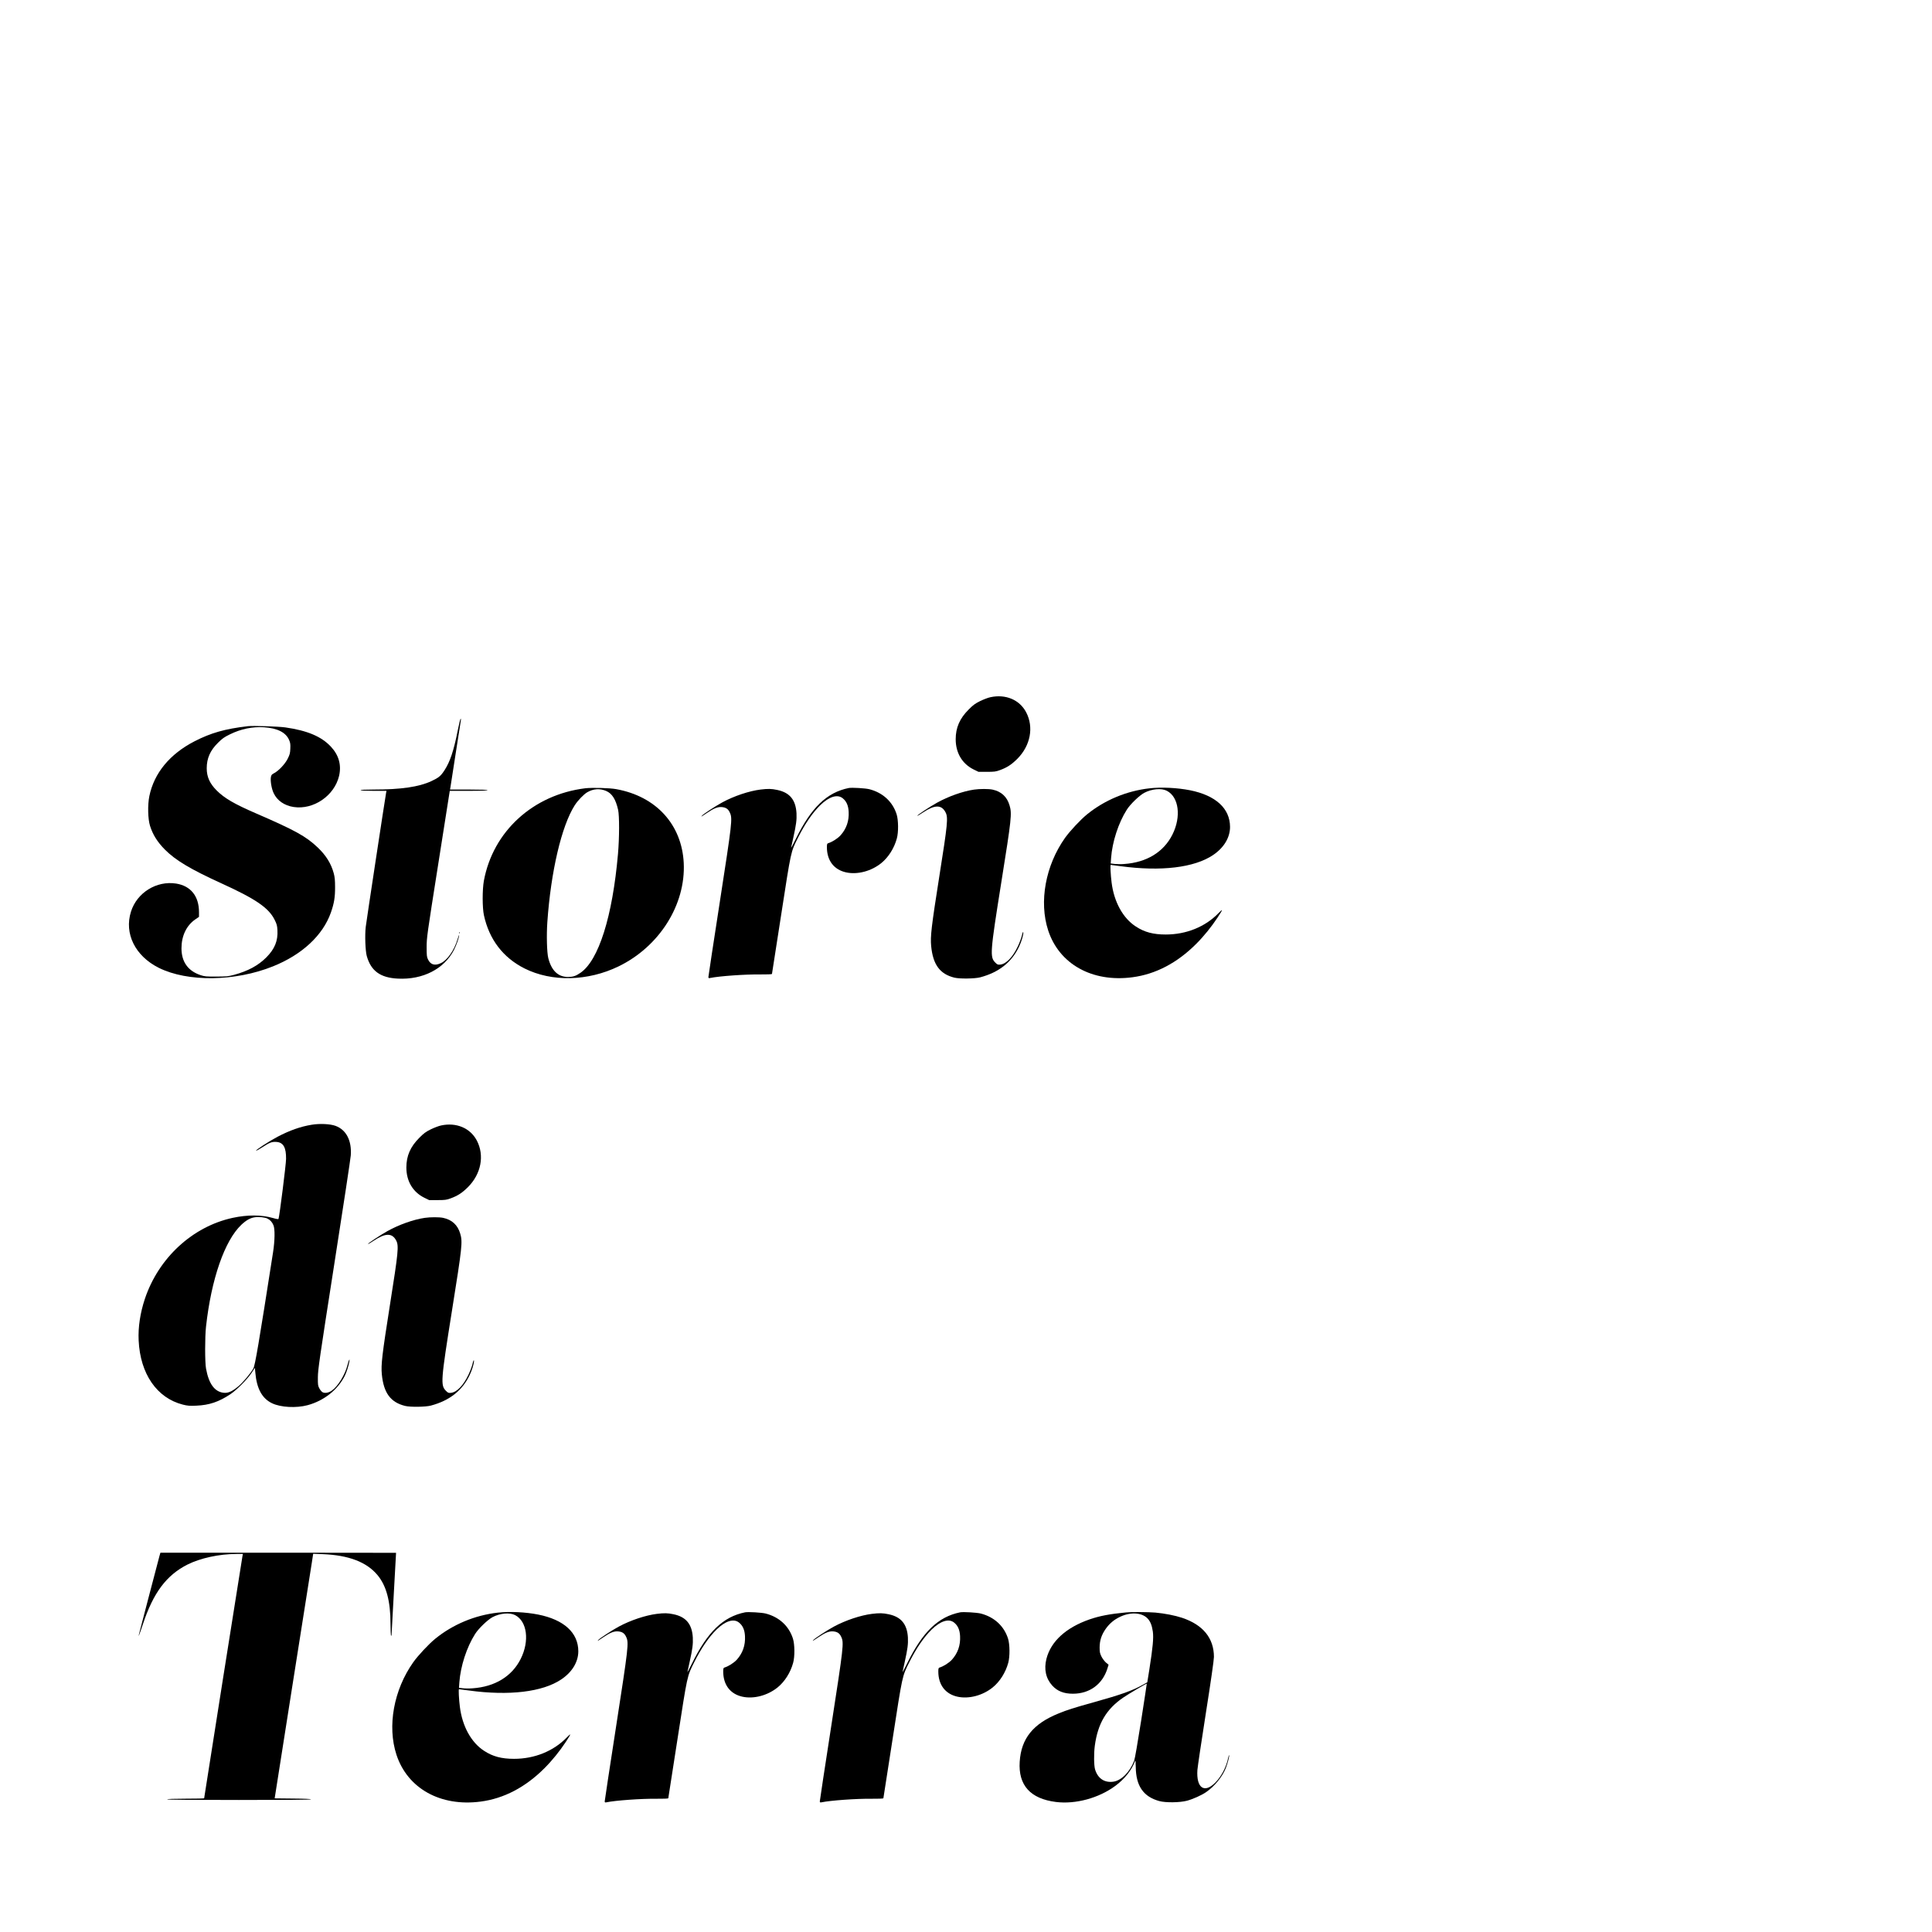
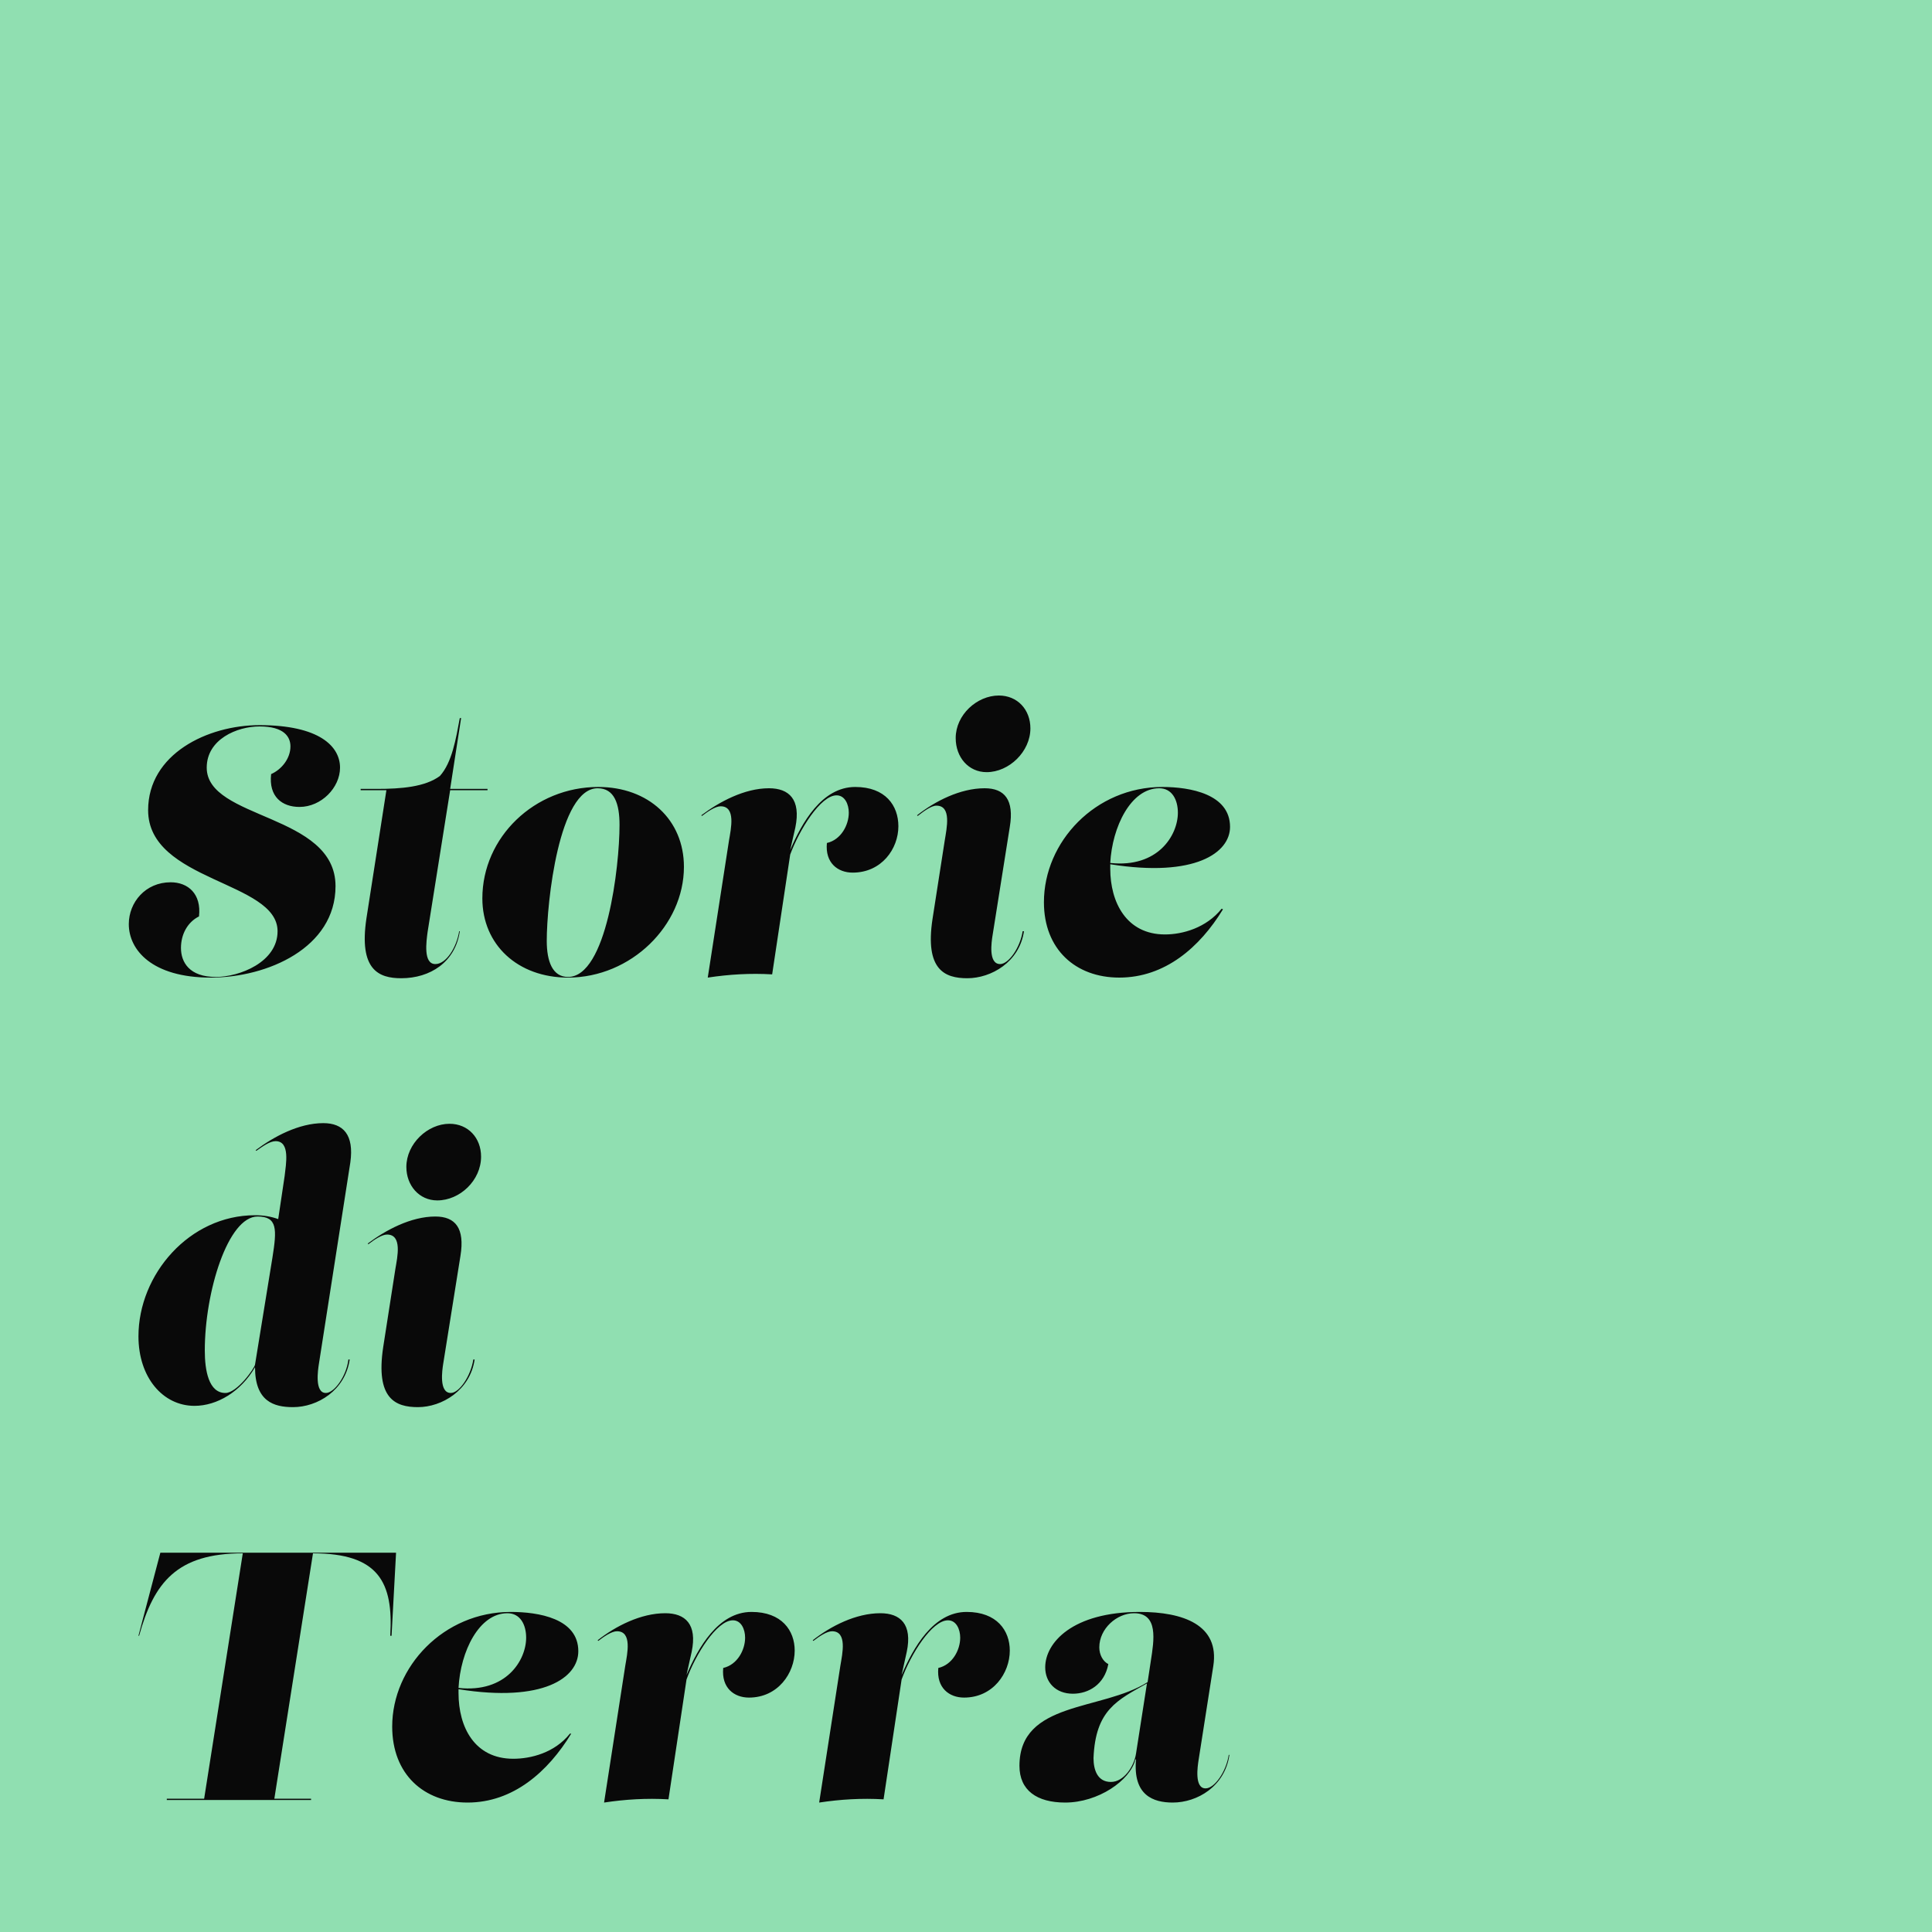
- <svg xmlns="http://www.w3.org/2000/svg" version="1.0" width="3000pt" height="3000pt" viewBox="0 0 3000 3000" preserveAspectRatio="xMidYMid meet">
-   <g transform="translate(0,3000) scale(0.1,-0.1)" fill="#000000" stroke="none">
-     <path d="M15380 19174 c-36 -7 -108 -35 -160 -60 -79 -39 -110 -62 -180 -133 -138 -138 -200 -280 -200 -460 0 -211 100 -380 276 -468 l78 -38 130 0 c117 0 139 3 204 27 109 40 177 84 267 173 206 205 261 493 139 725 -102 194 -318 285 -554 234z" />
-     <path d="M7107 18653 c-63 -315 -118 -481 -207 -617 -56 -86 -88 -112 -201 -165 -192 -90 -471 -131 -901 -131 -125 0 -198 -4 -198 -10 0 -6 74 -10 201 -10 l201 0 -6 -27 c-12 -59 -306 -1993 -317 -2087 -15 -127 -6 -370 16 -450 65 -233 211 -339 485 -352 386 -19 716 150 869 445 38 75 82 197 80 230 0 9 -10 -18 -23 -59 -52 -176 -159 -329 -261 -376 -92 -43 -158 -25 -198 56 -20 41 -22 60 -22 195 0 145 6 187 180 1288 l179 1137 293 0 c189 0 293 4 293 10 0 6 -104 10 -291 10 l-291 0 6 33 c3 17 40 253 81 522 41 270 78 502 81 518 3 15 2 27 -3 27 -5 0 -26 -84 -46 -187z" />
-     <path d="M3850 18724 c-358 -42 -574 -104 -830 -235 -384 -198 -627 -493 -701 -851 -28 -139 -23 -356 11 -463 44 -138 114 -249 229 -366 167 -168 400 -307 876 -524 536 -244 738 -382 830 -569 33 -66 39 -89 43 -160 9 -166 -42 -291 -172 -422 -128 -128 -284 -212 -504 -272 -87 -23 -116 -26 -272 -26 -157 -1 -182 1 -245 22 -196 65 -297 207 -297 417 0 192 77 354 215 449 l57 39 0 73 c0 248 -128 408 -355 444 -304 48 -608 -141 -701 -435 -108 -341 64 -689 431 -873 447 -223 1187 -214 1775 23 451 181 774 482 898 835 50 142 66 239 65 395 0 109 -5 157 -21 216 -40 149 -120 277 -248 399 -183 174 -350 266 -959 530 -333 144 -490 235 -610 355 -108 108 -155 212 -155 345 0 155 54 277 174 395 68 68 98 89 186 132 170 84 351 121 528 110 211 -14 341 -80 392 -199 18 -42 21 -66 18 -133 -3 -72 -8 -91 -42 -159 -42 -83 -143 -189 -215 -225 -32 -17 -39 -26 -45 -60 -9 -60 11 -179 43 -246 54 -116 167 -194 310 -216 309 -47 633 175 706 482 39 169 -3 322 -126 454 -148 159 -367 251 -709 300 -109 15 -501 28 -580 19z" />
-     <path d="M9090 17760 c-811 -99 -1436 -669 -1577 -1440 -24 -135 -24 -414 1 -530 81 -377 298 -661 631 -828 423 -212 982 -200 1460 32 635 308 1044 959 1012 1606 -30 597 -429 1034 -1047 1146 -102 19 -375 26 -480 14z m322 -42 c92 -39 149 -129 186 -293 21 -93 20 -434 -2 -685 -85 -971 -300 -1653 -583 -1846 -72 -50 -116 -64 -194 -64 -153 0 -256 99 -305 292 -22 87 -29 358 -15 559 55 788 221 1494 425 1814 49 76 139 170 195 203 95 55 195 62 293 20z" />
-     <path d="M13180 17764 c-342 -69 -585 -304 -827 -799 -40 -82 -71 -139 -68 -125 3 14 18 84 34 155 44 199 54 276 49 377 -12 209 -106 322 -300 362 -90 19 -143 20 -258 6 -177 -22 -410 -100 -590 -197 -104 -56 -301 -184 -320 -209 -19 -22 -12 -19 80 44 101 69 165 95 227 90 66 -6 100 -29 126 -86 43 -92 36 -148 -157 -1395 -97 -625 -176 -1147 -176 -1158 0 -17 5 -20 28 -15 138 29 542 58 777 55 98 -1 180 2 182 7 1 5 66 419 143 919 156 1007 147 969 262 1199 107 213 224 384 344 502 138 135 267 175 349 109 59 -47 88 -113 93 -210 8 -143 -36 -267 -128 -368 -45 -49 -131 -103 -192 -121 -14 -4 -18 -17 -18 -60 0 -207 108 -350 297 -392 177 -39 393 18 549 145 110 90 199 230 240 381 27 98 25 284 -3 375 -62 196 -214 336 -423 390 -64 16 -272 28 -320 19z" />
-     <path d="M17850 17759 c-356 -40 -698 -183 -971 -405 -102 -83 -266 -259 -341 -364 -304 -429 -407 -993 -262 -1437 171 -524 684 -810 1307 -728 361 47 697 223 993 520 117 117 235 263 328 404 88 133 92 149 15 70 -205 -211 -499 -330 -817 -330 -193 0 -330 36 -463 123 -201 129 -340 381 -378 683 -15 117 -23 275 -14 275 5 0 73 -9 153 -20 628 -85 1145 -23 1435 172 169 113 265 271 265 438 -1 287 -222 489 -622 569 -197 39 -443 51 -628 30z m268 -38 c188 -96 227 -403 87 -681 -136 -271 -400 -432 -748 -456 -51 -4 -120 -3 -152 1 l-58 7 6 86 c18 249 114 545 244 749 53 85 196 222 271 262 118 62 266 75 350 32z" />
-     <path d="M15125 17739 c-173 -25 -401 -106 -580 -206 -114 -64 -308 -193 -301 -200 3 -3 43 20 90 52 182 121 286 121 348 2 43 -82 33 -178 -96 -993 -124 -787 -141 -934 -127 -1084 28 -289 135 -435 361 -491 80 -20 317 -17 400 5 291 77 491 235 605 479 34 71 65 172 65 211 0 32 -10 12 -26 -55 -9 -35 -35 -104 -59 -154 -78 -166 -180 -272 -271 -283 -39 -4 -47 -1 -78 30 -87 87 -83 149 94 1258 157 982 165 1056 126 1185 -39 133 -128 215 -264 244 -60 13 -199 13 -287 0z" />
-     <path d="M7131 15514 c0 -11 3 -14 6 -6 3 7 2 16 -1 19 -3 4 -6 -2 -5 -13z" />
-     <path d="M4840 12535 c-173 -28 -342 -88 -529 -186 -128 -67 -350 -211 -334 -216 6 -2 52 23 102 56 109 71 146 85 217 79 104 -9 148 -87 146 -263 0 -81 -101 -883 -117 -931 -2 -8 -29 -4 -84 12 -179 52 -398 53 -629 3 -622 -135 -1149 -621 -1362 -1256 -73 -220 -107 -441 -97 -648 24 -518 283 -894 687 -996 72 -18 103 -21 210 -16 198 8 349 59 526 177 101 67 264 232 331 333 l51 78 7 -78 c22 -247 105 -399 260 -473 133 -64 374 -77 550 -30 253 68 467 236 578 455 27 54 60 156 71 220 12 65 -9 28 -28 -50 -36 -147 -146 -329 -242 -397 -51 -37 -114 -47 -149 -24 -13 9 -35 35 -47 59 -21 38 -23 55 -22 172 1 118 24 279 253 1745 139 888 255 1653 258 1700 16 231 -71 397 -238 458 -82 30 -245 38 -369 17z m-685 -1458 c41 -21 71 -54 91 -102 25 -57 22 -240 -6 -420 -224 -1435 -279 -1755 -306 -1804 -40 -74 -166 -223 -237 -281 -95 -78 -156 -104 -223 -97 -141 15 -232 138 -275 377 -18 97 -18 492 0 650 82 740 289 1336 549 1582 77 72 138 106 209 116 63 10 160 -1 198 -21z" />
-     <path d="M6850 12524 c-36 -7 -108 -35 -160 -60 -79 -39 -110 -62 -180 -133 -138 -138 -200 -280 -200 -460 0 -211 100 -380 276 -468 l78 -38 130 0 c117 0 139 3 204 27 109 40 177 84 267 173 206 205 261 493 139 725 -102 194 -318 285 -554 234z" />
-     <path d="M6595 11089 c-173 -25 -401 -106 -580 -206 -114 -64 -308 -193 -301 -200 3 -3 43 20 90 52 182 121 286 121 348 2 43 -82 33 -178 -96 -993 -124 -787 -141 -934 -127 -1084 28 -289 135 -435 361 -491 80 -20 317 -17 400 5 291 77 491 235 605 479 34 71 65 172 65 211 0 32 -10 12 -26 -55 -9 -35 -35 -104 -59 -154 -78 -166 -180 -272 -271 -283 -39 -4 -47 -1 -78 30 -87 87 -83 149 94 1258 157 982 165 1056 126 1185 -39 133 -128 215 -264 244 -60 13 -199 13 -287 0z" />
-     <path d="M2476 5838 c-8 -29 -81 -305 -161 -613 -80 -308 -150 -575 -155 -594 -21 -80 7 -8 60 152 161 485 364 757 690 922 201 101 494 165 763 165 l99 0 -6 -27 c-7 -31 -596 -3757 -596 -3767 0 -3 -128 -6 -284 -6 -179 0 -287 -4 -291 -10 -4 -7 370 -10 1114 -10 729 0 1121 3 1121 10 0 6 -106 11 -283 12 l-282 3 276 1755 c153 965 287 1820 300 1899 l22 144 151 -6 c400 -16 679 -122 848 -325 137 -165 201 -402 202 -754 1 -104 4 -188 9 -188 4 0 7 6 7 13 0 6 16 296 35 642 19 347 35 631 35 633 0 1 -823 2 -1830 2 l-1829 0 -15 -52z" />
-     <path d="M7730 4959 c-356 -40 -698 -183 -971 -405 -102 -83 -266 -259 -341 -364 -304 -429 -407 -993 -262 -1437 171 -524 684 -810 1307 -728 361 47 697 223 993 520 117 117 235 263 328 404 88 133 92 149 15 70 -205 -211 -499 -330 -817 -330 -193 0 -330 36 -463 123 -201 129 -340 381 -378 683 -15 117 -23 275 -14 275 5 0 73 -9 153 -20 628 -85 1145 -23 1435 172 169 113 265 271 265 438 -1 287 -222 489 -622 569 -197 39 -443 51 -628 30z m268 -38 c188 -96 227 -403 87 -681 -136 -271 -400 -432 -748 -456 -51 -4 -120 -3 -152 1 l-58 7 6 86 c18 249 114 545 244 749 53 85 196 222 271 262 118 62 266 75 350 32z" />
-     <path d="M11570 4964 c-342 -69 -585 -304 -827 -799 -40 -82 -71 -139 -68 -125 3 14 18 84 34 155 44 199 54 276 49 377 -12 209 -106 322 -300 362 -90 19 -143 20 -258 6 -177 -22 -410 -100 -590 -197 -104 -56 -301 -184 -320 -209 -19 -22 -12 -19 80 44 101 69 165 95 227 90 66 -6 100 -29 126 -86 43 -92 36 -148 -157 -1395 -97 -625 -176 -1147 -176 -1158 0 -17 5 -20 28 -15 138 29 542 58 777 55 98 -1 180 2 182 7 1 5 66 419 143 919 156 1007 147 969 262 1199 107 213 224 384 344 502 138 135 267 175 349 109 59 -47 88 -113 93 -210 8 -143 -36 -267 -128 -368 -45 -49 -131 -103 -192 -121 -14 -4 -18 -17 -18 -60 0 -207 108 -350 297 -392 177 -39 393 18 549 145 110 90 199 230 240 381 27 98 25 284 -3 375 -62 196 -214 336 -423 390 -64 16 -272 28 -320 19z" />
-     <path d="M14910 4964 c-342 -69 -585 -304 -827 -799 -40 -82 -71 -139 -68 -125 3 14 18 84 34 155 44 199 54 276 49 377 -12 209 -106 322 -300 362 -90 19 -143 20 -258 6 -177 -22 -410 -100 -590 -197 -104 -56 -301 -184 -320 -209 -19 -22 -12 -19 80 44 101 69 165 95 227 90 66 -6 100 -29 126 -86 43 -92 36 -148 -157 -1395 -97 -625 -176 -1147 -176 -1158 0 -17 5 -20 28 -15 138 29 542 58 777 55 98 -1 180 2 182 7 1 5 66 419 143 919 156 1007 147 969 262 1199 107 213 224 384 344 502 138 135 267 175 349 109 59 -47 88 -113 93 -210 8 -143 -36 -267 -128 -368 -45 -49 -131 -103 -192 -121 -14 -4 -18 -17 -18 -60 0 -207 108 -350 297 -392 177 -39 393 18 549 145 110 90 199 230 240 381 27 98 25 284 -3 375 -62 196 -214 336 -423 390 -64 16 -272 28 -320 19z" />
-     <path d="M17490 4963 c-260 -25 -416 -55 -572 -109 -365 -127 -600 -341 -669 -612 -41 -162 -9 -307 92 -417 79 -86 179 -125 319 -125 259 0 459 146 536 392 l18 58 -42 35 c-22 20 -53 61 -69 93 -24 49 -28 69 -28 142 1 108 29 194 95 288 59 83 131 144 226 188 160 75 331 65 420 -24 45 -45 71 -108 85 -206 14 -99 0 -245 -54 -590 l-32 -199 -65 -36 c-166 -93 -337 -154 -760 -272 -336 -94 -409 -117 -554 -176 -395 -160 -579 -389 -602 -748 -24 -366 165 -576 563 -626 304 -38 666 60 923 251 146 109 250 240 306 387 6 15 9 -17 10 -95 3 -294 119 -462 366 -529 99 -27 318 -24 428 5 96 26 225 84 297 133 129 88 253 238 307 374 28 70 60 194 52 202 -2 2 -9 -18 -15 -44 -30 -145 -107 -290 -201 -384 -170 -171 -295 -82 -277 196 4 50 63 449 132 887 78 494 125 824 125 870 -1 291 -169 498 -495 607 -113 37 -266 67 -415 81 -106 9 -369 11 -450 3z m230 -1679 c-55 -350 -97 -592 -109 -625 -65 -173 -199 -308 -324 -325 -138 -19 -241 51 -283 191 -18 61 -20 246 -4 366 46 344 179 570 440 748 86 59 362 222 367 217 1 -1 -38 -259 -87 -572z" />
+ <svg xmlns="http://www.w3.org/2000/svg" width="3000" height="3000">
+   <g fill="none" fill-rule="evenodd">
+     <path fill="#90DFB1" d="M0 3000h3000V0H0z" />
+     <g fill="#090909">
+       <path d="M396 2119l27-166c7-44 8-64-23-64-46 0-82 117-82 208 0 31 6 66 32 66 18 0 45-38 46-44m36-226l10-67c2-18 9-54-14-54-9 0-20 8-30 15l-1-1c28-21 67-42 105-42 31 0 48 18 42 61l-49 314c-1 7-7 44 11 44 13 0 32-26 35-52h2c-7 48-50 74-88 74-30 0-59-9-59-62-22 38-59 60-94 60-49 0-87-44-87-108 0-96 79-188 181-188 13 0 25 2 36 6M747 1796c0 37-33 68-68 68-28 0-48-23-48-52 0-36 33-67 67-67 29 0 49 22 49 51zm-59 323c-1 7-7 44 12 44 13 0 31-26 35-52h2c-7 48-51 74-88 74-35 0-66-13-54-93l19-122c3-18 11-53-13-53-8 0-20 8-29 15l-1-1c28-21 67-42 105-42 31 0 46 18 39 61l-27 169zM431 1446c0-78-201-77-201-188 0-87 92-132 173-132 93 0 125 33 125 66 0 31-29 61-63 61-27 0-48-16-44-51 16-7 30-24 30-43 0-15-10-31-48-31-35 0-82 20-82 64 0 81 200 71 200 184 0 96-106 142-194 142-91 0-127-43-127-83 0-34 26-65 65-65 27 0 48 18 44 53-18 9-28 28-28 49 0 22 13 45 54 45 37 0 96-23 96-71M560 1225h25c38 0 75-3 98-20 19-21 25-58 31-90h2l-17 110h58v2h-58l-35 220c-2 15-7 50 12 50 17 0 33-26 37-51h1c-7 48-46 73-91 73-35 0-66-13-54-93l31-199h-40v-2zM962 1281c0-33-8-57-34-57-60 0-79 177-79 237 0 32 9 56 33 56 60 0 80-171 80-236m100 65c0 91-82 172-180 172-78 0-133-51-133-123 0-95 81-173 180-173 78 0 133 51 133 124M1132 1305c3-18 11-53-13-53-8 0-20 8-29 15l-1-1c28-21 67-42 105-42 31 0 50 17 41 61l-8 35c18-42 49-98 101-98 47 0 67 29 67 61 0 35-26 72-71 72-23 0-43-15-40-46 22-5 34-28 34-47 0-13-6-27-19-27-25 0-58 54-72 92l-28 186c-34-2-67 0-100 5l33-213zM1600 1131c0 36-33 68-68 68-28 0-48-23-48-53 0-36 33-66 67-66 29 0 49 22 49 51zm-59 323c-1 7-7 43 12 43 13 0 31-25 35-51h2c-7 48-51 73-88 73-35 0-66-13-54-92l19-122c3-19 11-54-13-54-8 0-20 9-29 16l-1-1c28-22 67-42 105-42 31 0 46 18 39 60l-27 170zM1724 1340c74 8 105-43 105-78 0-20-9-38-29-38-44 0-73 60-76 116m0 2v7c0 52 25 102 85 102 27 0 64-10 88-40l2 1c-36 59-90 106-161 106-68 0-117-44-117-117 0-94 80-179 184-179 43 0 105 11 105 62 0 40-54 79-186 58" />
+       <g>
+         <path d="M615 2411l-7 129h-2c5-83-18-128-120-128l-60 381h57v2H259v-2h58l60-381c-102 0-138 45-161 128h-1l34-129h366zM712 2621c74 8 105-43 105-78 0-20-9-38-29-38-44 0-73 59-76 116m0 2v6c0 53 25 102 85 102 27 0 64-9 88-39h2c-36 59-90 107-161 107-68 0-117-44-117-118 0-93 80-178 184-178 43 0 105 10 105 61 0 41-54 80-186 59M971 2586c3-18 11-53-13-53-8 0-20 8-29 15l-1-1c28-22 67-42 105-42 31 0 50 17 41 60l-8 36c18-42 49-98 101-98 47 0 67 29 67 60 0 35-26 73-71 73-23 0-43-15-40-46 22-5 34-28 34-47 0-13-6-27-19-27-25 0-58 53-72 92l-28 186c-34-2-67 0-100 5l33-213zM1305 2586c3-18 11-53-13-53-8 0-20 8-29 15l-1-1c28-22 67-42 105-42 31 0 50 17 41 60l-8 36c18-42 49-98 101-98 47 0 67 29 67 60 0 35-26 73-71 73-23 0-43-15-40-46 22-5 34-28 34-47 0-13-6-27-19-27-25 0-58 53-72 92l-28 186c-34-2-67 0-100 5l33-213zM1781 2614c-46 26-80 41-83 116 0 18 6 37 27 37 20 0 36-24 39-44l17-109zm-18 118c-8 33-58 67-109 67-44 0-71-19-71-57 0-101 128-85 199-130l5-33c5-32 12-74-26-74-27 0-54 24-54 53 0 12 6 22 14 26-6 32-31 46-55 46-27 0-43-18-43-41 0-38 42-86 147-86 67 0 124 20 114 84l-23 147c-1 7-7 43 11 43 14 0 32-26 36-52h1c-7 49-50 74-88 74-30 0-62-11-57-67h-1z" />
+       </g>
+     </g>
  </g>
</svg>
